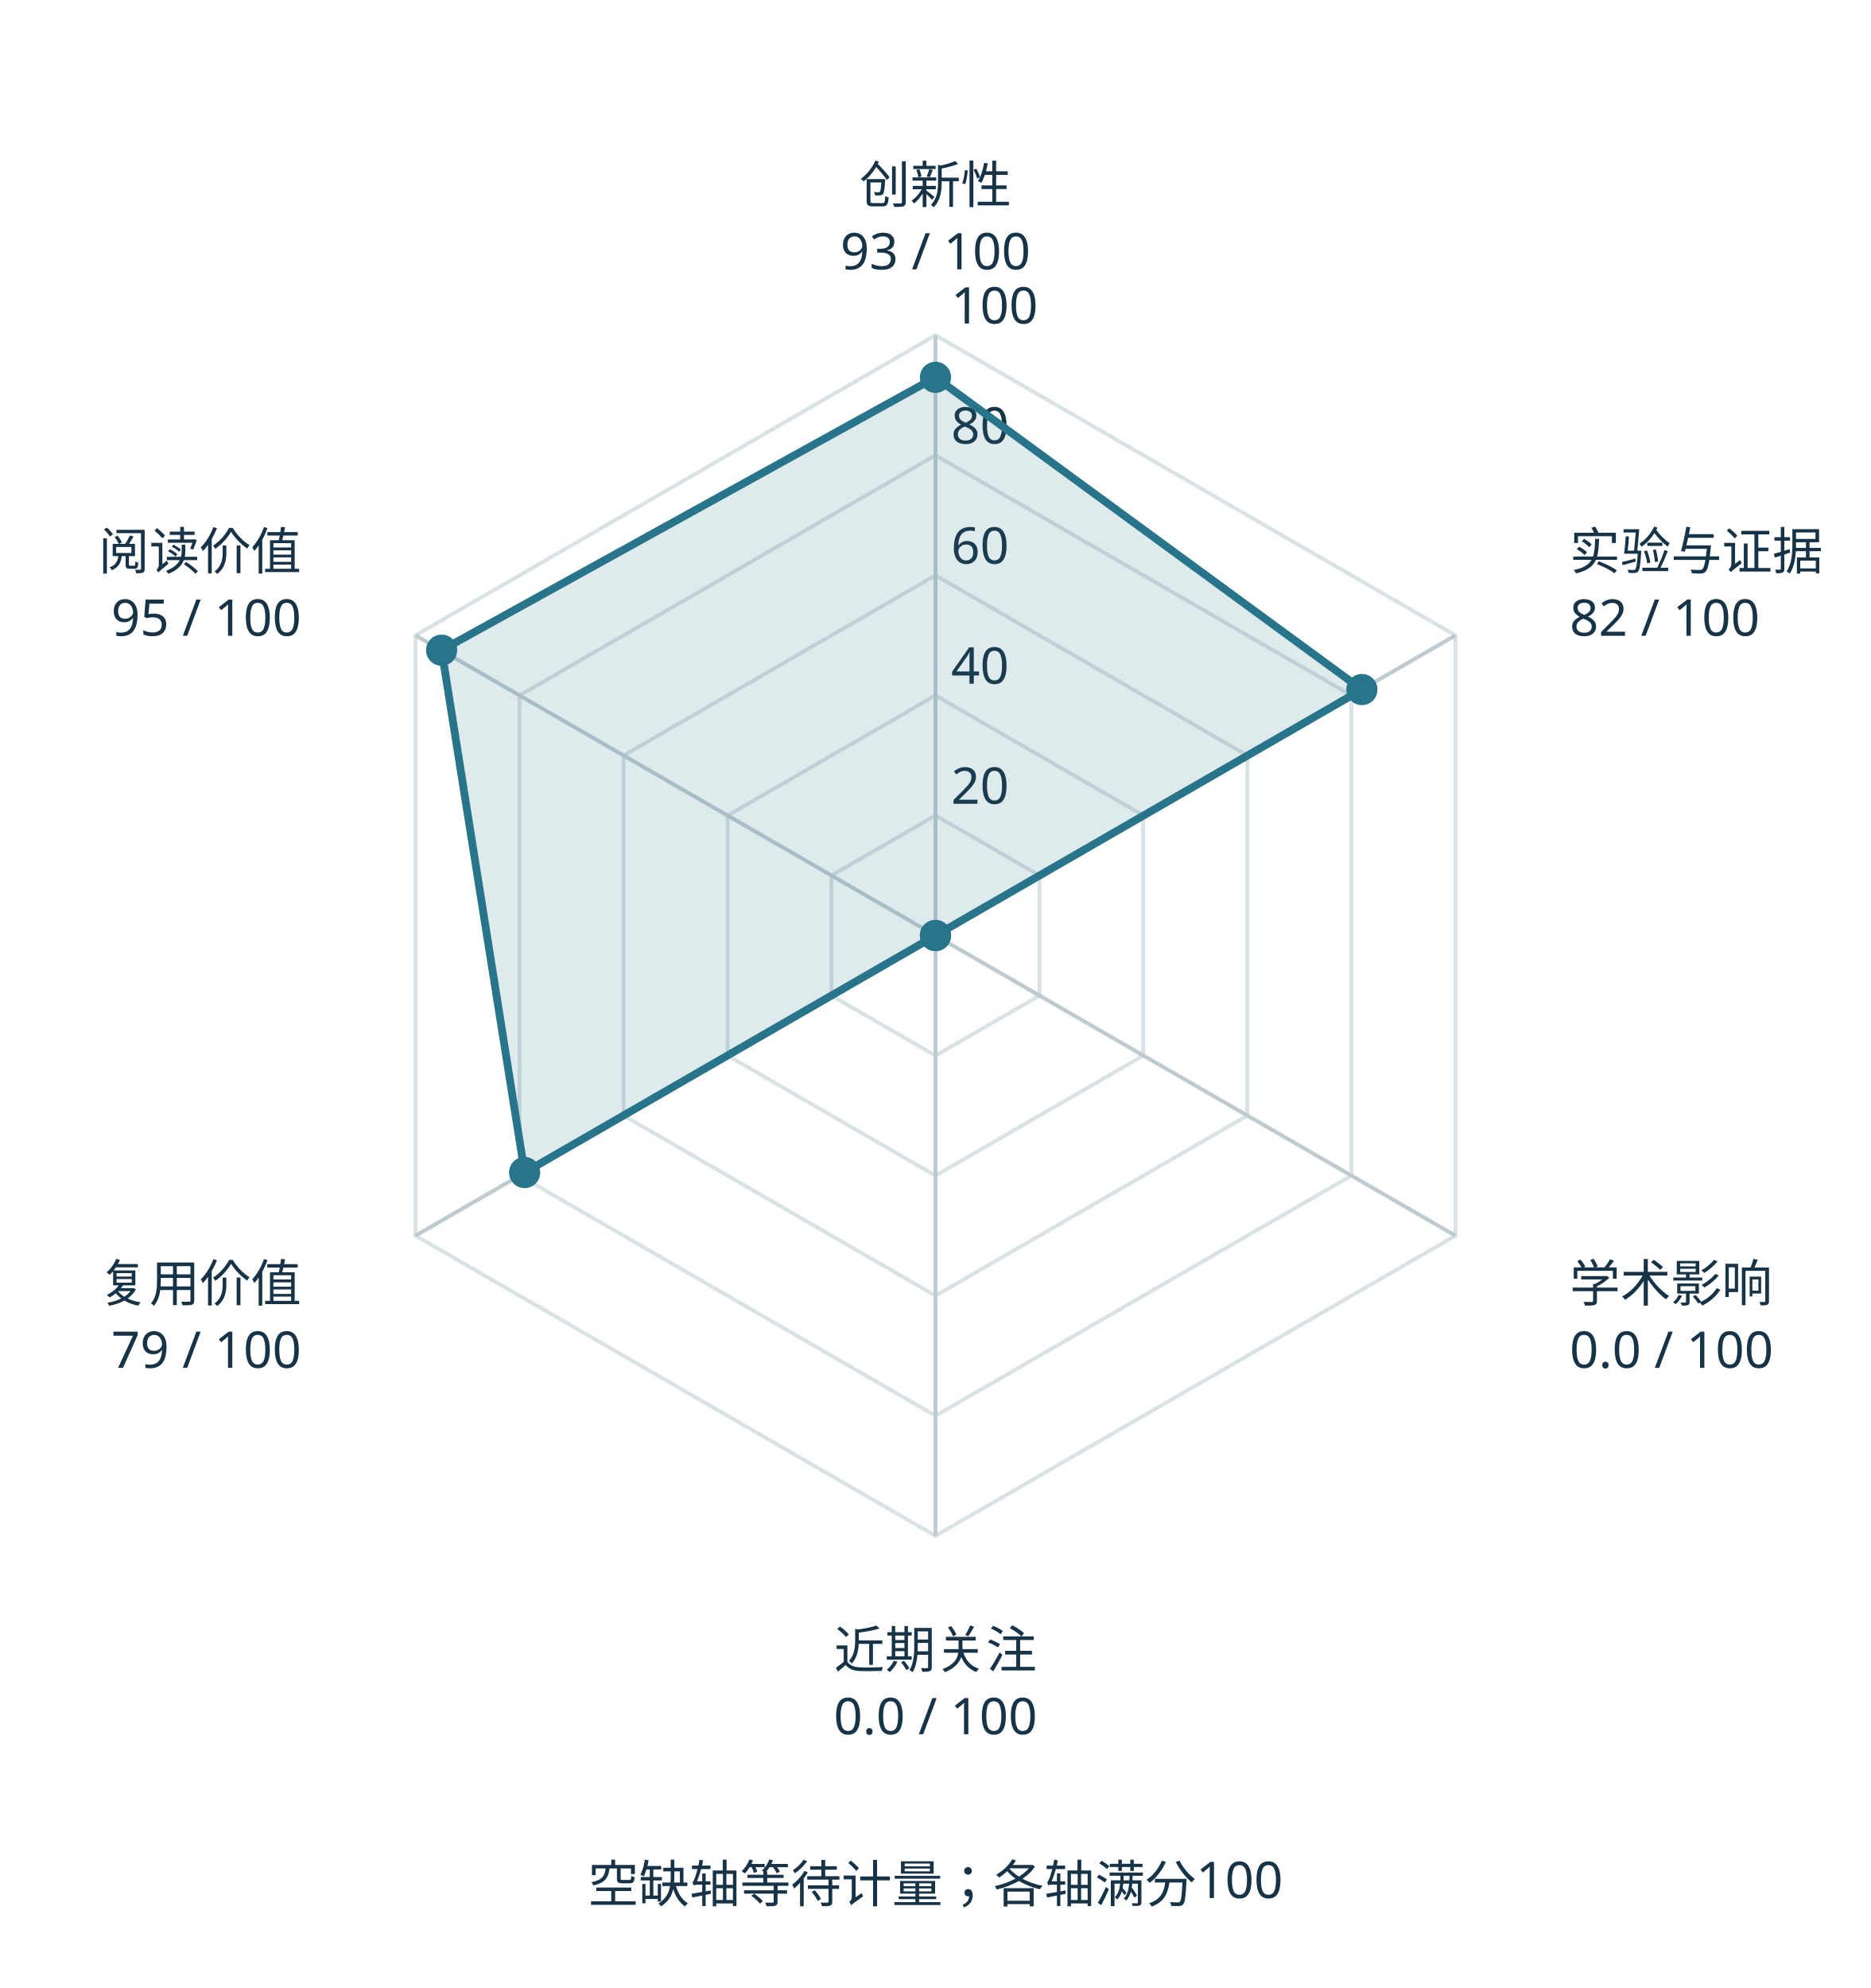
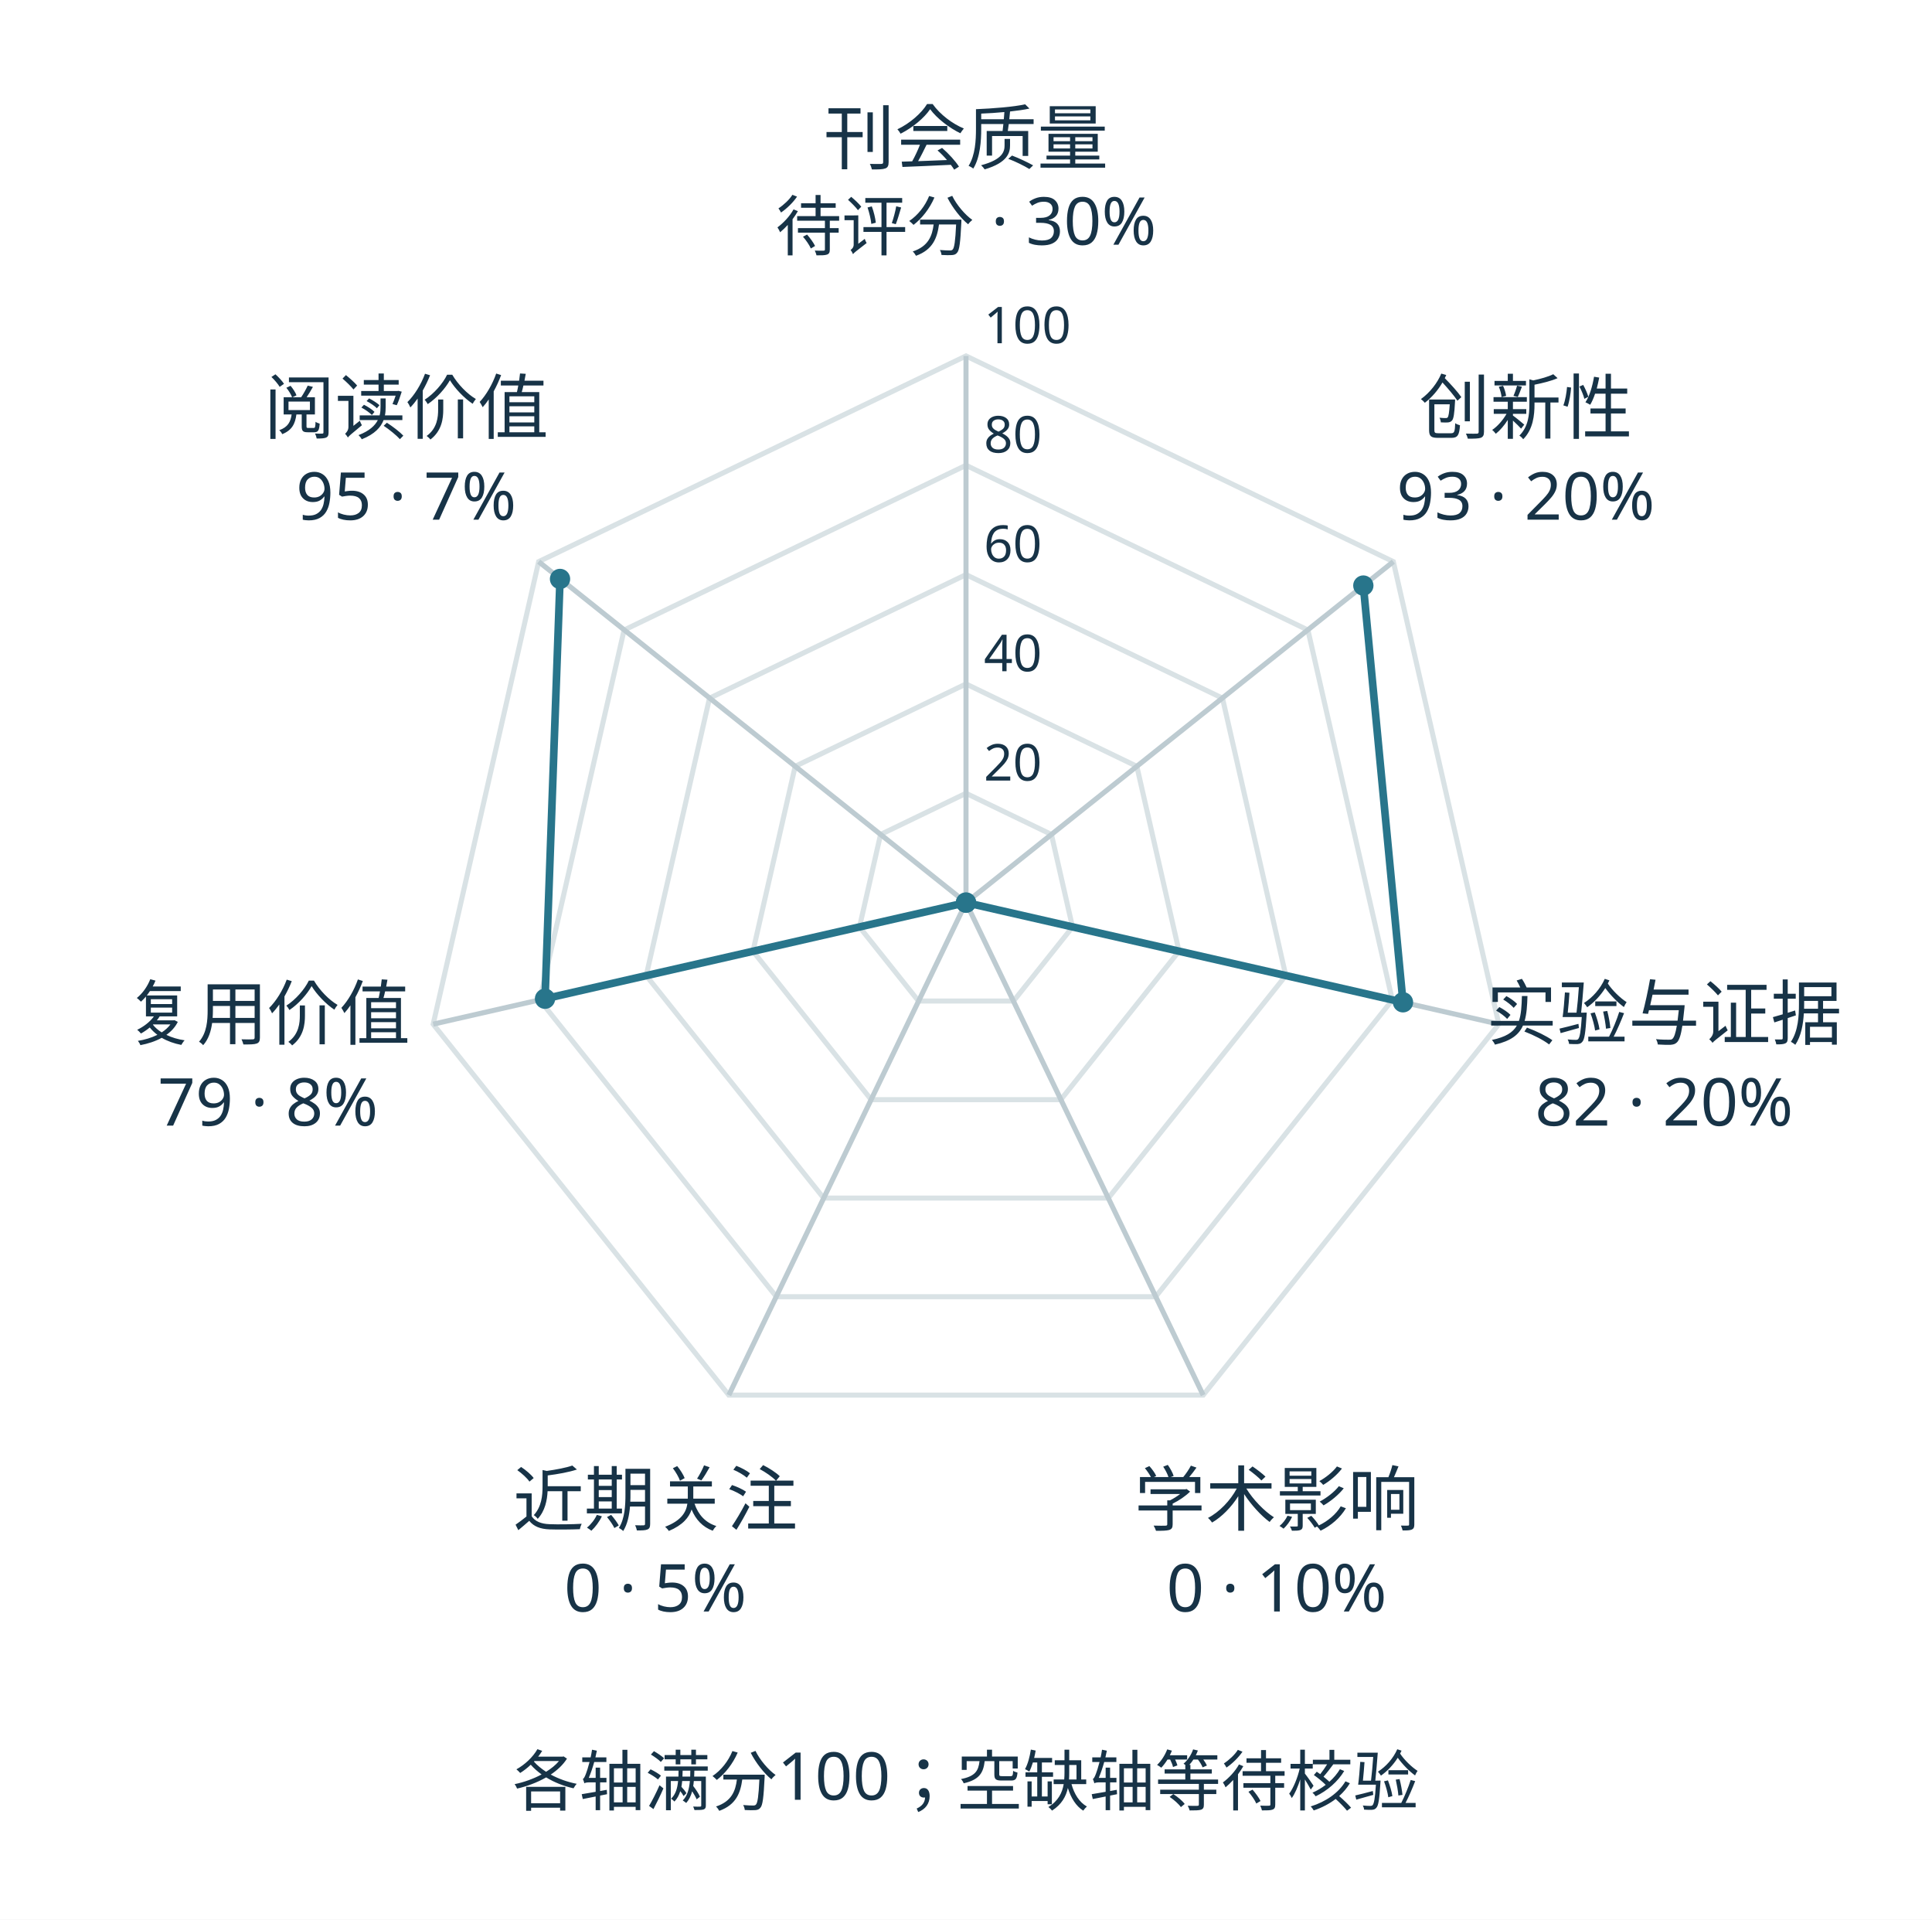
- <svg xmlns="http://www.w3.org/2000/svg" width="480" height="510" viewBox="0 0 480 510" role="img">
-   <rect width="480" height="510" fill="#fff" />
-   <g font-family="sans-serif" font-size="13" fill="#173347">
-     <polygon points="240.0,209.2 266.7,224.6 266.7,255.4 240.0,270.8 213.3,255.4 213.3,224.6" fill="none" stroke="#d9e2e5" />
-     <text x="244" y="206.2">20</text>
-     <polygon points="240.0,178.4 293.3,209.2 293.3,270.8 240.0,301.6 186.7,270.8 186.7,209.2" fill="none" stroke="#d9e2e5" />
-     <text x="244" y="175.4">40</text>
-     <polygon points="240.0,147.6 320.0,193.8 320.0,286.2 240.0,332.4 160.0,286.2 160.0,193.8" fill="none" stroke="#d9e2e5" />
-     <text x="244" y="144.6">60</text>
-     <polygon points="240.0,116.8 346.7,178.4 346.7,301.6 240.0,363.2 133.3,301.6 133.3,178.4" fill="none" stroke="#d9e2e5" />
-     <text x="244" y="113.8">80</text>
-     <polygon points="240.0,86.0 373.4,163.0 373.4,317.0 240.0,394.0 106.6,317.0 106.6,163.0" fill="none" stroke="#d9e2e5" />
-     <text x="244" y="83.0">100</text>
-     <line x1="240" y1="240" x2="240.0" y2="86.0" stroke="#bdcbd1" />
-     <text x="240.0" y="52.1" text-anchor="middle">创新性</text>
-     <text x="240.0" y="69.1" text-anchor="middle">93 / 100</text>
-     <line x1="240" y1="240" x2="373.4" y2="163.0" stroke="#bdcbd1" />
-     <text x="402.7" y="146.1" text-anchor="start">实验与证据</text>
-     <text x="402.7" y="163.1" text-anchor="start">82 / 100</text>
-     <line x1="240" y1="240" x2="373.4" y2="317.0" stroke="#bdcbd1" />
-     <text x="402.7" y="333.9" text-anchor="start">学术影响</text>
-     <text x="402.7" y="350.9" text-anchor="start">0.0 / 100</text>
-     <line x1="240" y1="240" x2="240.0" y2="394.0" stroke="#bdcbd1" />
-     <text x="240.0" y="427.9" text-anchor="middle">近期关注</text>
-     <text x="240.0" y="444.9" text-anchor="middle">0.0 / 100</text>
-     <line x1="240" y1="240" x2="106.6" y2="317.0" stroke="#bdcbd1" />
-     <text x="77.3" y="333.9" text-anchor="end">复用价值</text>
-     <text x="77.3" y="350.9" text-anchor="end">79 / 100</text>
-     <line x1="240" y1="240" x2="106.6" y2="163.0" stroke="#bdcbd1" />
-     <text x="77.3" y="146.1" text-anchor="end">阅读价值</text>
-     <text x="77.3" y="163.1" text-anchor="end">95 / 100</text>
-     <polygon points="240.0,96.8 349.4,176.9 240.0,240.0 240.0,240.0 134.6,300.8 113.3,166.8" fill="#28758b" fill-opacity=".15" stroke="#28758b" stroke-width="2" />
-     <circle cx="240.0" cy="96.8" r="4" fill="#28758b" />
-     <circle cx="349.4" cy="176.9" r="4" fill="#28758b" />
-     <circle cx="240.0" cy="240.0" r="4" fill="#28758b" />
-     <circle cx="240.0" cy="240.0" r="4" fill="#28758b" />
-     <circle cx="134.6" cy="300.8" r="4" fill="#28758b" />
-     <circle cx="113.3" cy="166.8" r="4" fill="#28758b" />
-     <text x="240" y="488" text-anchor="middle">空缺轴等待计量；各轴满分100</text>
+ <svg xmlns="http://www.w3.org/2000/svg" width="760" height="755" viewBox="0 0 760 755" role="img">
+   <rect width="760" height="755" fill="#fff" />
+   <g font-family="sans-serif" font-size="28" fill="#173347">
+     <polygon points="380.0,312.0 413.6,328.2 421.9,364.6 398.7,393.7 361.3,393.7 338.1,364.6 346.4,328.2" fill="none" stroke="#d9e2e5" stroke-width="2" />
+     <text x="387" y="307.0" font-size="20">20</text>
+     <polygon points="380.0,269.0 447.2,301.4 463.8,374.1 417.3,432.5 342.7,432.5 296.2,374.1 312.8,301.4" fill="none" stroke="#d9e2e5" stroke-width="2" />
+     <text x="387" y="264.0" font-size="20">40</text>
+     <polygon points="380.0,226.0 480.9,274.6 505.8,383.7 436.0,471.2 324.0,471.2 254.2,383.7 279.1,274.6" fill="none" stroke="#d9e2e5" stroke-width="2" />
+     <text x="387" y="221.0" font-size="20">60</text>
+     <polygon points="380.0,183.0 514.5,247.8 547.7,393.3 454.6,510.0 305.4,510.0 212.3,393.3 245.5,247.8" fill="none" stroke="#d9e2e5" stroke-width="2" />
+     <text x="387" y="178.0" font-size="20">80</text>
+     <polygon points="380.0,140.0 548.1,220.9 589.6,402.8 473.3,548.7 286.7,548.7 170.4,402.8 211.9,220.9" fill="none" stroke="#d9e2e5" stroke-width="2" />
+     <text x="387" y="135.0" font-size="20">100</text>
+     <line x1="380" y1="355" x2="380.0" y2="140.0" stroke="#bdcbd1" stroke-width="2" />
+     <text x="380.0" y="64.4" text-anchor="middle">刊会质量</text>
+     <text x="380.0" y="98.4" font-size="26" text-anchor="middle">待评分 · 30%</text>
+     <line x1="380" y1="355" x2="548.1" y2="220.9" stroke="#bdcbd1" stroke-width="2" />
+     <text x="600.2" y="170.4" text-anchor="middle">创新性</text>
+     <text x="600.2" y="204.4" font-size="26" text-anchor="middle">93 · 20%</text>
+     <line x1="380" y1="355" x2="589.6" y2="402.8" stroke="#bdcbd1" stroke-width="2" />
+     <text x="654.6" y="408.7" text-anchor="middle">实验与证据</text>
+     <text x="654.6" y="442.7" font-size="26" text-anchor="middle">82 · 20%</text>
+     <line x1="380" y1="355" x2="473.3" y2="548.7" stroke="#bdcbd1" stroke-width="2" />
+     <text x="502.2" y="599.8" text-anchor="middle">学术影响</text>
+     <text x="502.2" y="633.8" font-size="26" text-anchor="middle">0 · 10%</text>
+     <line x1="380" y1="355" x2="286.7" y2="548.7" stroke="#bdcbd1" stroke-width="2" />
+     <text x="257.8" y="599.8" text-anchor="middle">近期关注</text>
+     <text x="257.8" y="633.8" font-size="26" text-anchor="middle">0 · 5%</text>
+     <line x1="380" y1="355" x2="170.4" y2="402.8" stroke="#bdcbd1" stroke-width="2" />
+     <text x="105.4" y="408.7" text-anchor="middle">复用价值</text>
+     <text x="105.4" y="442.7" font-size="26" text-anchor="middle">79 · 8%</text>
+     <line x1="380" y1="355" x2="211.9" y2="220.9" stroke="#bdcbd1" stroke-width="2" />
+     <text x="159.8" y="170.4" text-anchor="middle">阅读价值</text>
+     <text x="159.8" y="204.4" font-size="26" text-anchor="middle">95 · 7%</text>
+     <line x1="536.3" y1="230.3" x2="551.9" y2="394.2" stroke="#28758b" stroke-width="3" />
+     <line x1="551.9" y1="394.2" x2="380.0" y2="355.0" stroke="#28758b" stroke-width="3" />
+     <line x1="380.0" y1="355.0" x2="380.0" y2="355.0" stroke="#28758b" stroke-width="3" />
+     <line x1="380.0" y1="355.0" x2="214.4" y2="392.8" stroke="#28758b" stroke-width="3" />
+     <line x1="214.4" y1="392.8" x2="220.3" y2="227.7" stroke="#28758b" stroke-width="3" />
+     <circle cx="536.3" cy="230.3" r="4" fill="#28758b" />
+     <circle cx="551.9" cy="394.2" r="4" fill="#28758b" />
+     <circle cx="380.0" cy="355.0" r="4" fill="#28758b" />
+     <circle cx="380.0" cy="355.0" r="4" fill="#28758b" />
+     <circle cx="214.4" cy="392.8" r="4" fill="#28758b" />
+     <circle cx="220.3" cy="227.7" r="4" fill="#28758b" />
+     <text x="380" y="710" font-size="26" text-anchor="middle">各轴满分100；空缺轴等待核验</text>
  </g>
</svg>
